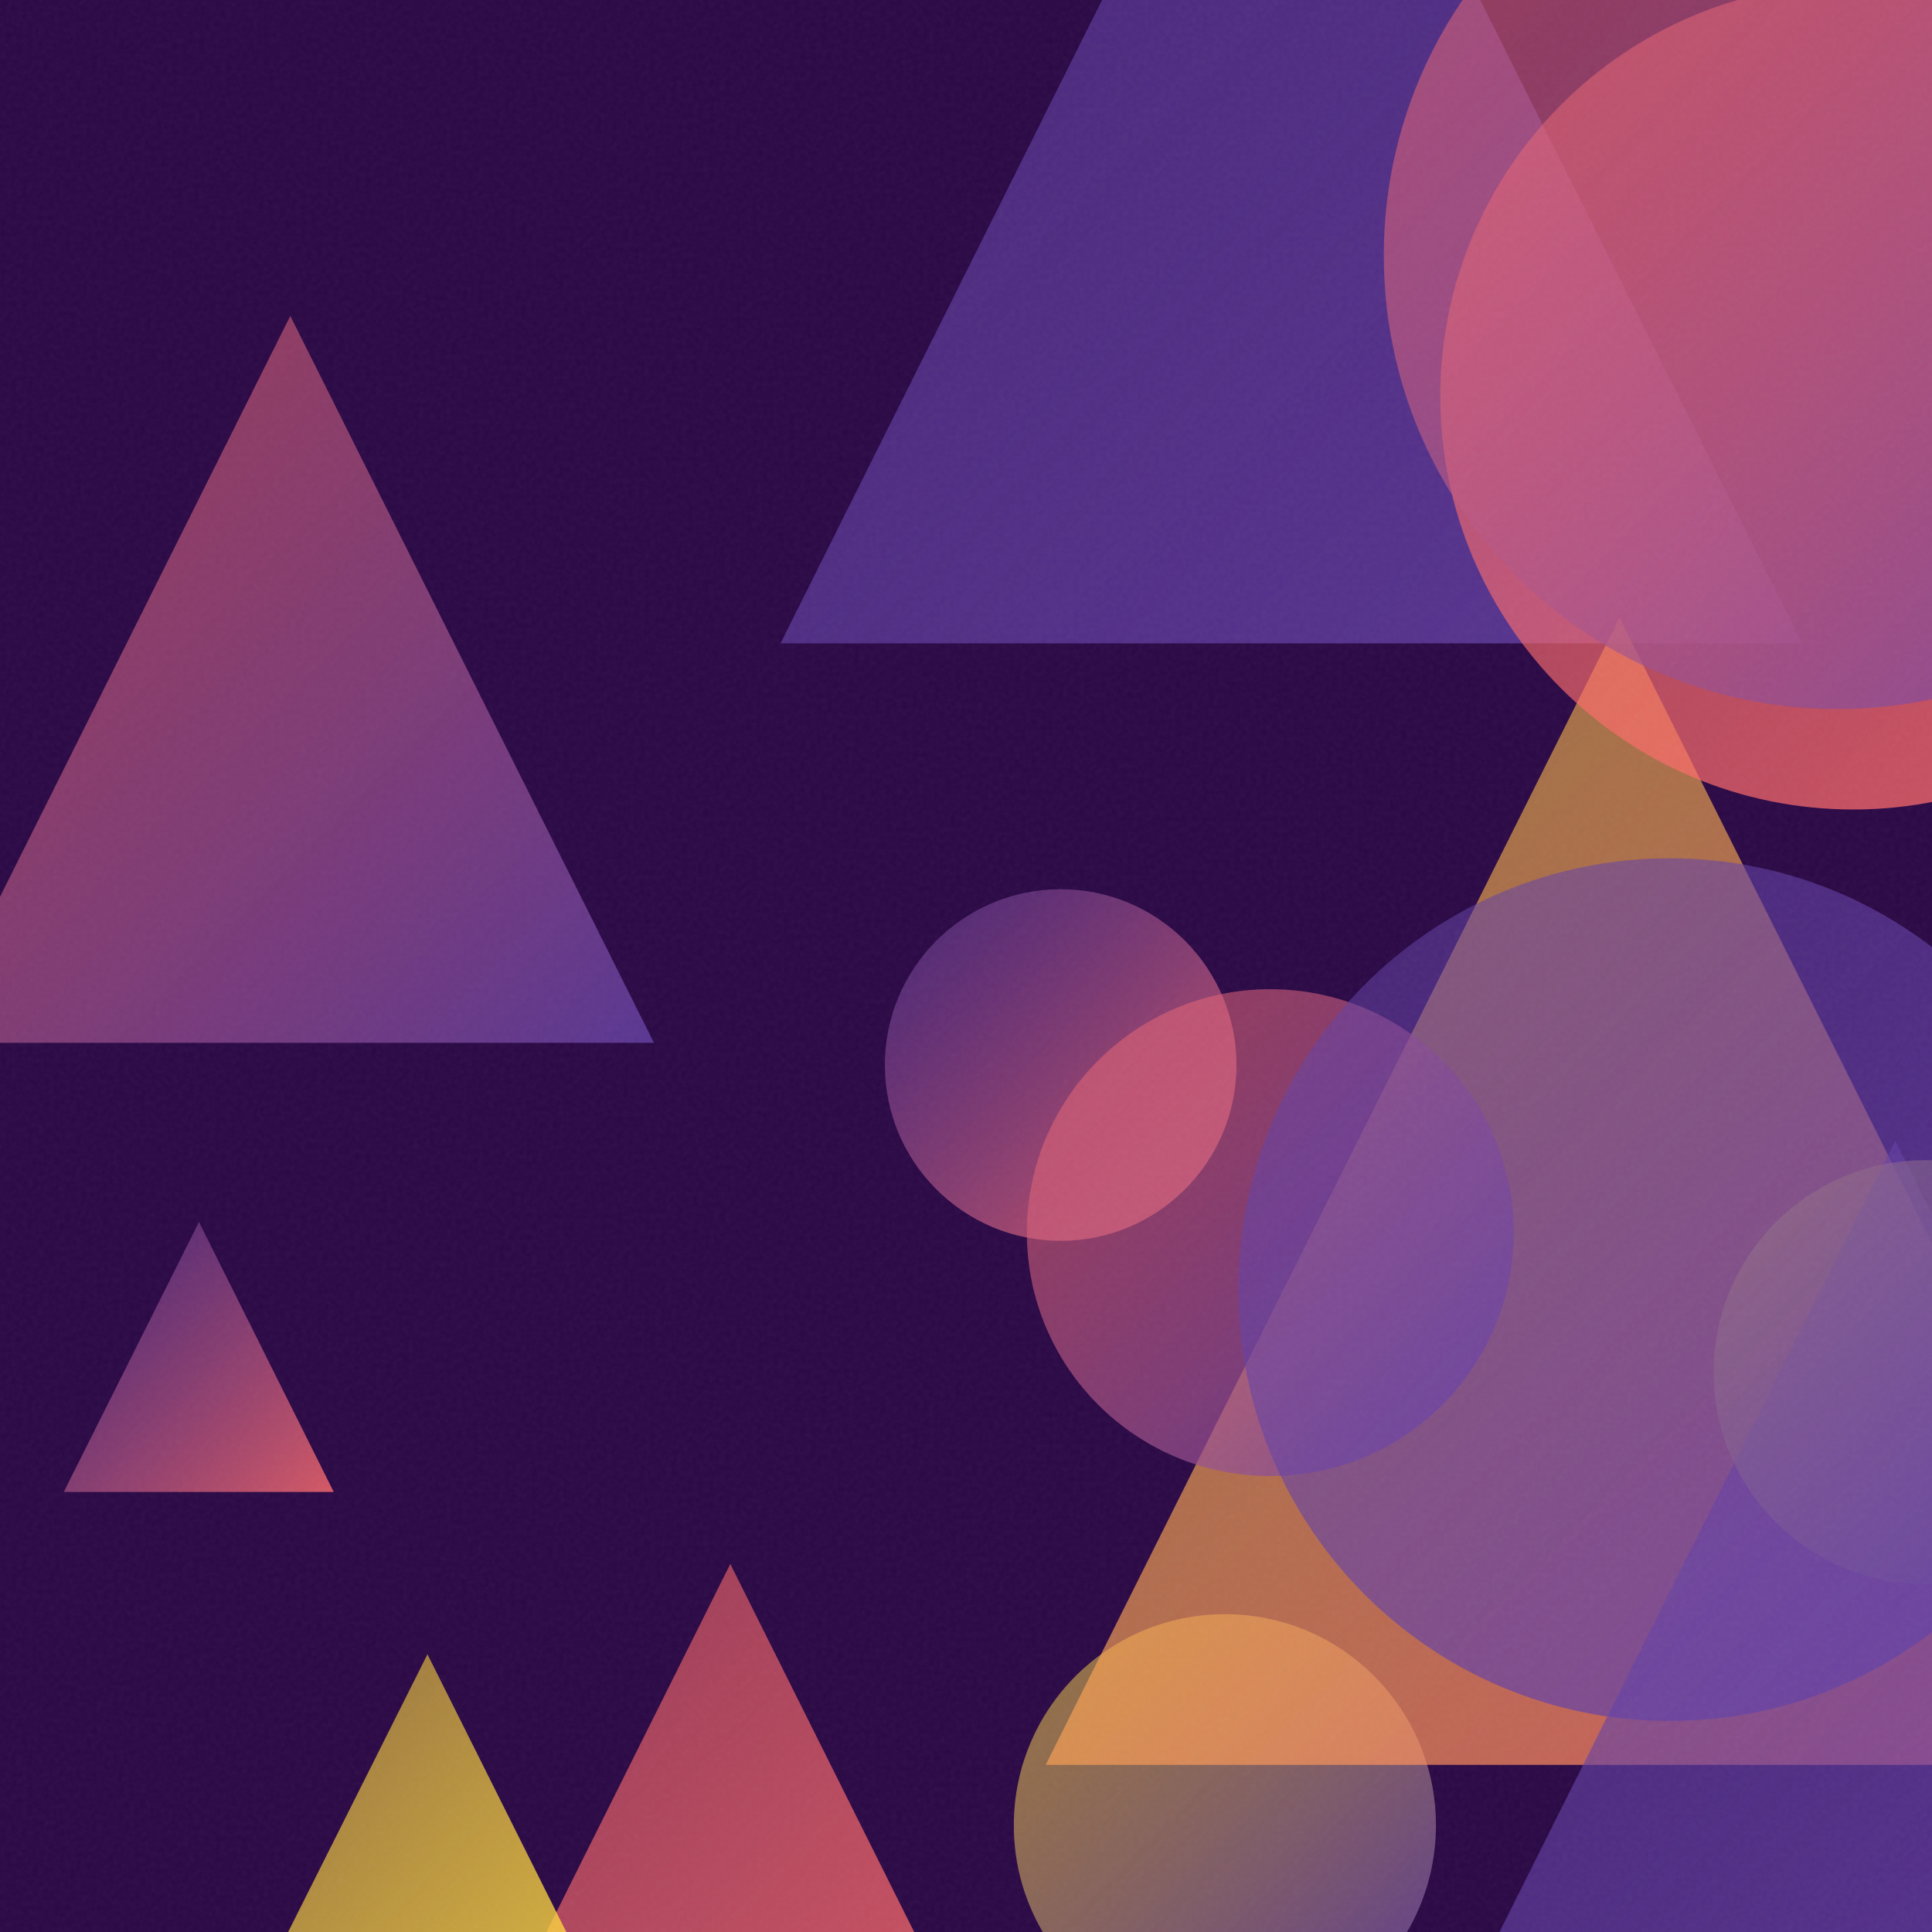
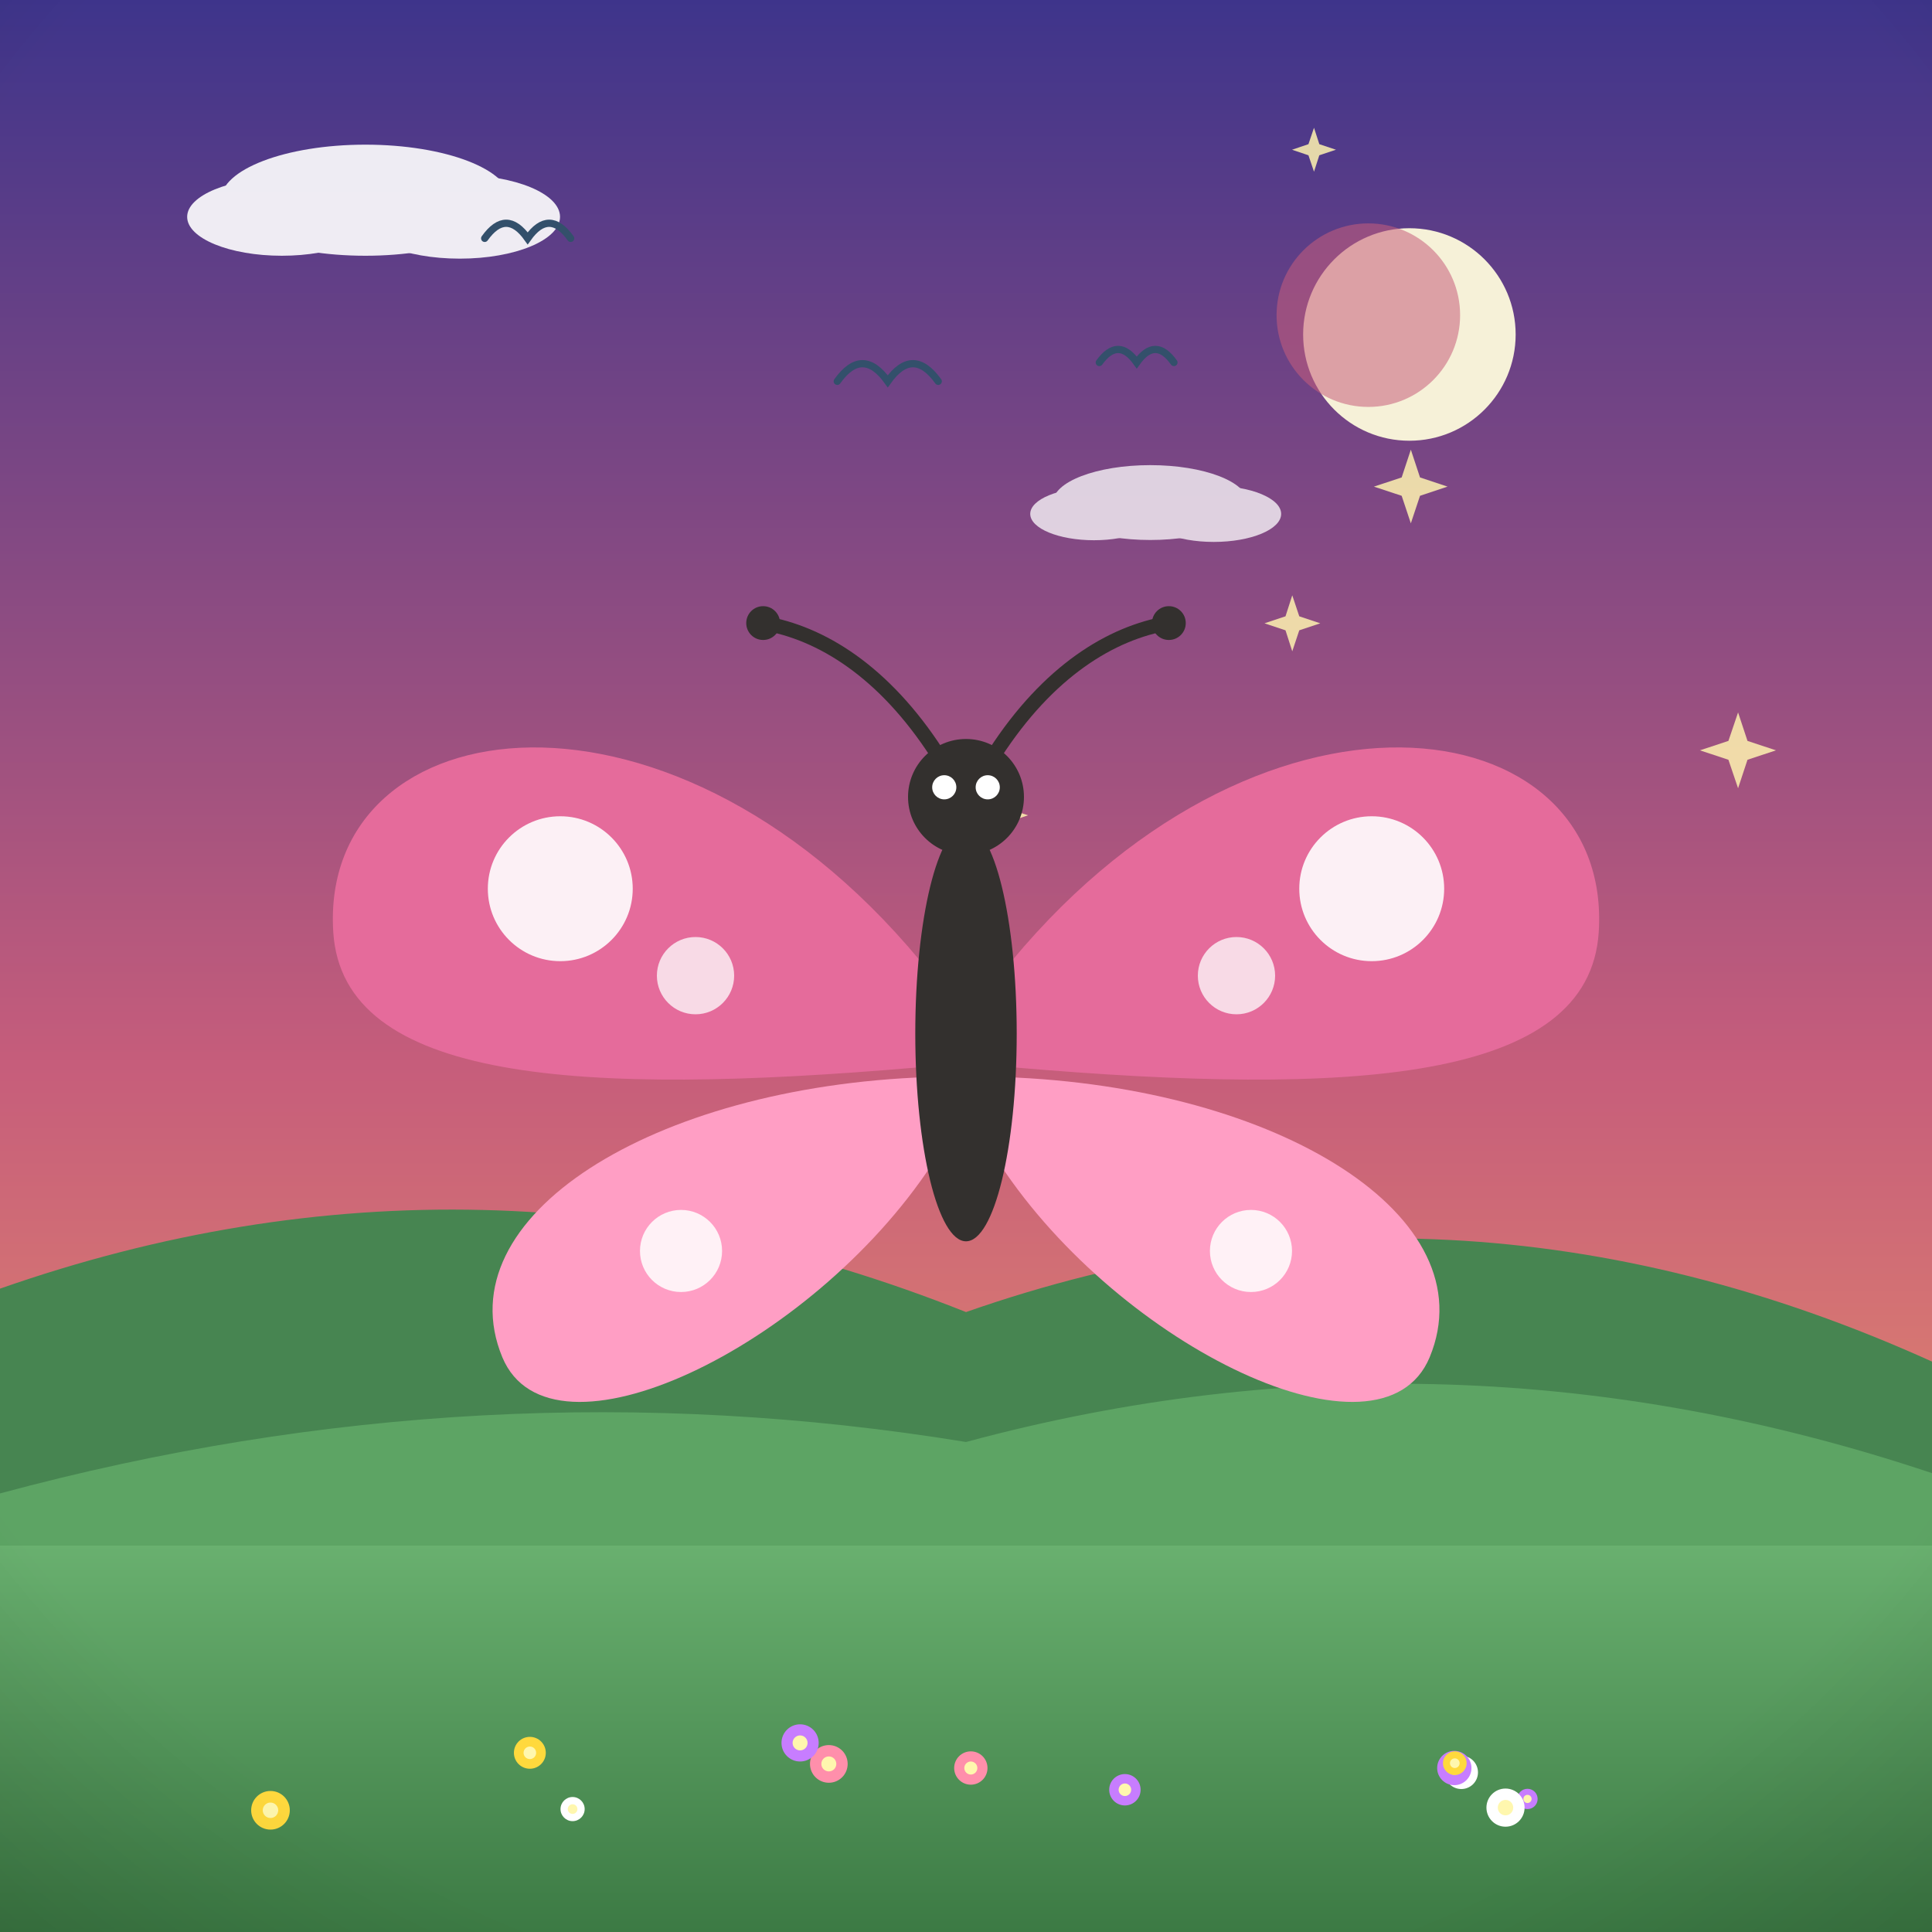
- <svg xmlns="http://www.w3.org/2000/svg" viewBox="0 0 400 400">
+ <svg xmlns="http://www.w3.org/2000/svg" viewBox="0 0 800 800">
  <defs>
-     <linearGradient id="g0" x1="13.2" y1="253.0" x2="69.1" y2="308.9" gradientUnits="userSpaceOnUse">
-       <stop offset="0" stop-color="#6441A5" stop-opacity="0.5" />
-       <stop offset="1" stop-color="#FF6B6B" stop-opacity="0.8" />
+     <linearGradient id="sky" x1="0" y1="0" x2="0" y2="1">
+       <stop offset="0" stop-color="#3d348b" />
+       <stop offset="0.55" stop-color="#c65d7b" />
+       <stop offset="1" stop-color="#f6a860" />
    </linearGradient>
-     <linearGradient id="g1" x1="209.9" y1="334.2" x2="297.3" y2="421.6" gradientUnits="userSpaceOnUse">
-       <stop offset="0" stop-color="#FFD93D" stop-opacity="0.5" />
-       <stop offset="1" stop-color="#6441A5" stop-opacity="0.8" />
+     <radialGradient id="sunG" cx="0.38" cy="0.35" r="0.9">
+       <stop offset="0" stop-color="#fff3b0" />
+       <stop offset="1" stop-color="#ffb703" />
+     </radialGradient>
+     <linearGradient id="ground" x1="0" y1="0" x2="0" y2="1">
+       <stop offset="0" stop-color="#69b06f" />
+       <stop offset="1" stop-color="#3c7a44" />
    </linearGradient>
-     <linearGradient id="g2" x1="92.7" y1="323.8" x2="209.7" y2="440.9" gradientUnits="userSpaceOnUse">
-       <stop offset="0" stop-color="#FF6B6B" stop-opacity="0.5" />
-       <stop offset="1" stop-color="#FF6B6B" stop-opacity="0.8" />
+     <linearGradient id="sea" x1="0" y1="0" x2="0" y2="1">
+       <stop offset="0" stop-color="#3d9bc4" />
+       <stop offset="1" stop-color="#1668a0" />
    </linearGradient>
-     <linearGradient id="g3" x1="161.6" y1="-78.3" x2="373.1" y2="133.2" gradientUnits="userSpaceOnUse">
-       <stop offset="0" stop-color="#6441A5" stop-opacity="0.5" />
-       <stop offset="1" stop-color="#6441A5" stop-opacity="0.8" />
+     <linearGradient id="shade" x1="0" y1="0" x2="0" y2="1">
+       <stop offset="0" stop-color="#ffffff" stop-opacity="0.20" />
+       <stop offset="0.5" stop-color="#ffffff" stop-opacity="0" />
+       <stop offset="1" stop-color="#000000" stop-opacity="0.16" />
    </linearGradient>
-     <linearGradient id="g4" x1="216.5" y1="127.9" x2="454.0" y2="365.4" gradientUnits="userSpaceOnUse">
-       <stop offset="0" stop-color="#FFD93D" stop-opacity="0.5" />
-       <stop offset="1" stop-color="#FF6B6B" stop-opacity="0.8" />
-     </linearGradient>
-     <linearGradient id="g5" x1="57.6" y1="342.5" x2="119.3" y2="404.1" gradientUnits="userSpaceOnUse">
-       <stop offset="0" stop-color="#FFD93D" stop-opacity="0.5" />
-       <stop offset="1" stop-color="#FFD93D" stop-opacity="0.8" />
-     </linearGradient>
-     <linearGradient id="g6" x1="-15.1" y1="65.4" x2="135.4" y2="215.9" gradientUnits="userSpaceOnUse">
-       <stop offset="0" stop-color="#FF6B6B" stop-opacity="0.5" />
-       <stop offset="1" stop-color="#6441A5" stop-opacity="0.8" />
-     </linearGradient>
-     <linearGradient id="g7" x1="298.2" y1="-3.4" x2="469.1" y2="167.5" gradientUnits="userSpaceOnUse">
-       <stop offset="0" stop-color="#FF6B6B" stop-opacity="0.5" />
-       <stop offset="1" stop-color="#FF6B6B" stop-opacity="0.8" />
-     </linearGradient>
-     <linearGradient id="g8" x1="297.6" y1="236.2" x2="487.1" y2="425.7" gradientUnits="userSpaceOnUse">
-       <stop offset="0" stop-color="#6441A5" stop-opacity="0.5" />
-       <stop offset="1" stop-color="#6441A5" stop-opacity="0.8" />
-     </linearGradient>
-     <linearGradient id="g9" x1="183.2" y1="184.1" x2="256.0" y2="256.9" gradientUnits="userSpaceOnUse">
-       <stop offset="0" stop-color="#6441A5" stop-opacity="0.5" />
-       <stop offset="1" stop-color="#FF6B6B" stop-opacity="0.8" />
-     </linearGradient>
-     <linearGradient id="g10" x1="354.8" y1="240.3" x2="442.5" y2="328.0" gradientUnits="userSpaceOnUse">
-       <stop offset="0" stop-color="#FFD93D" stop-opacity="0.5" />
-       <stop offset="1" stop-color="#6441A5" stop-opacity="0.8" />
-     </linearGradient>
-     <linearGradient id="g11" x1="212.6" y1="204.8" x2="313.3" y2="305.6" gradientUnits="userSpaceOnUse">
-       <stop offset="0" stop-color="#FF6B6B" stop-opacity="0.5" />
-       <stop offset="1" stop-color="#6441A5" stop-opacity="0.8" />
-     </linearGradient>
-     <linearGradient id="g12" x1="256.5" y1="177.7" x2="435.0" y2="356.3" gradientUnits="userSpaceOnUse">
-       <stop offset="0" stop-color="#6441A5" stop-opacity="0.5" />
-       <stop offset="1" stop-color="#6441A5" stop-opacity="0.8" />
-     </linearGradient>
-     <linearGradient id="g13" x1="286.5" y1="-41.0" x2="474.3" y2="146.8" gradientUnits="userSpaceOnUse">
-       <stop offset="0" stop-color="#FF6B6B" stop-opacity="0.5" />
-       <stop offset="1" stop-color="#6441A5" stop-opacity="0.8" />
-     </linearGradient>
-     <filter id="n">
-       <feTurbulence type="fractalNoise" baseFrequency="0.9" numOctaves="2" stitchTiles="stitch" />
-       <feColorMatrix type="saturate" values="0" />
-     </filter>
+     <radialGradient id="vig" cx="0.5" cy="0.42" r="0.85">
+       <stop offset="0.72" stop-color="#000000" stop-opacity="0" />
+       <stop offset="1" stop-color="#000000" stop-opacity="0.20" />
+     </radialGradient>
  </defs>
-   <rect width="400" height="400" fill="#2a0845" />
-   <path d="M 41.2 253.0 L 69.1 308.9 L 13.2 308.9 Z" fill="url(#g0)" />
-   <circle cx="253.6" cy="377.9" r="43.7" fill="url(#g1)" />
-   <path d="M 151.2 323.8 L 209.7 440.9 L 92.7 440.9 Z" fill="url(#g2)" />
-   <path d="M 267.3 -78.3 L 373.1 133.2 L 161.6 133.2 Z" fill="url(#g3)" />
-   <path d="M 335.3 127.9 L 454.0 365.4 L 216.5 365.4 Z" fill="url(#g4)" />
-   <path d="M 88.5 342.5 L 119.3 404.1 L 57.6 404.1 Z" fill="url(#g5)" />
-   <path d="M 60.1 65.4 L 135.4 215.9 L -15.1 215.9 Z" fill="url(#g6)" />
-   <circle cx="383.7" cy="82.1" r="85.5" fill="url(#g7)" />
-   <path d="M 392.4 236.2 L 487.1 425.7 L 297.6 425.7 Z" fill="url(#g8)" />
-   <circle cx="219.6" cy="220.5" r="36.4" fill="url(#g9)" />
-   <circle cx="398.7" cy="284.1" r="43.9" fill="url(#g10)" />
-   <circle cx="263.0" cy="255.2" r="50.4" fill="url(#g11)" />
-   <circle cx="345.7" cy="267.0" r="89.3" fill="url(#g12)" />
-   <circle cx="380.4" cy="52.9" r="93.9" fill="url(#g13)" />
-   <rect width="400" height="400" filter="url(#n)" opacity="0.05" />
+   <rect width="800" height="800" fill="url(#sky)" />
+   <circle cx="583.6" cy="138.5" r="44" fill="#f6f1d8" />
+   <circle cx="566.6" cy="130.5" r="38" fill="#c65d7b" opacity="0.55" />
+   <g fill="#ffffff" opacity="0.9">
+     <ellipse cx="151.3" cy="82.9" rx="59.9" ry="23" />
+     <ellipse cx="116.7" cy="89.8" rx="39.2" ry="16.1" />
+     <ellipse cx="190.4" cy="89.8" rx="41.5" ry="17.3" />
+   </g>
+   <g fill="#ffffff" opacity="0.75">
+     <ellipse cx="476.3" cy="208.1" rx="40.3" ry="15.5" />
+     <ellipse cx="453" cy="212.8" rx="26.4" ry="10.9" />
+     <ellipse cx="502.6" cy="212.8" rx="27.9" ry="11.6" />
+   </g>
+   <path d="M0 684 L0 533.6 Q 200 463.6 400 543.3 Q 600 473.3 800 563.8 L800 684 Z" fill="#478551" />
+   <path d="M0 730 L0 618.4 Q 200 564.4 400 597.1 Q 600 543.1 800 610 L800 730 Z" fill="#5da464" />
+   <rect y="640" width="800" height="160" fill="url(#ground)" />
+   <path d="M 200.7 98.7 Q 209.6 86.2 218.5 98.7 Q 227.4 86.2 236.3 98.7" fill="none" stroke="#33506b" stroke-width="3" stroke-linecap="round" />
+   <path d="M 346.7 157.9 Q 357.1 143.3 367.6 157.9 Q 378 143.3 388.5 157.9" fill="none" stroke="#33506b" stroke-width="3" stroke-linecap="round" />
+   <path d="M 455.2 150.1 Q 463 139.3 470.7 150.1 Q 478.4 139.3 486.1 150.1" fill="none" stroke="#33506b" stroke-width="3" stroke-linecap="round" />
+   <path d="M 719.7 295 L 723.6 306.8 L 735.4 310.7 L 723.6 314.6 L 719.7 326.4 L 715.7 314.6 L 703.9 310.7 L 715.7 306.8 Z" fill="#fff3b0" opacity="0.85" />
+   <path d="M 544.1 52.9 L 546.3 59.7 L 553.2 62 L 546.3 64.3 L 544.1 71.1 L 541.8 64.3 L 535 62 L 541.8 59.7 Z" fill="#fff3b0" opacity="0.85" />
+   <path d="M 217.7 326.4 L 220.8 335.5 L 229.9 338.6 L 220.8 341.6 L 217.7 350.8 L 214.6 341.6 L 205.5 338.6 L 214.6 335.5 Z" fill="#fff3b0" opacity="0.85" />
+   <path d="M 584.2 186.2 L 588 197.7 L 599.4 201.5 L 588 205.3 L 584.2 216.7 L 580.4 205.3 L 568.9 201.5 L 580.4 197.7 Z" fill="#fff3b0" opacity="0.85" />
+   <path d="M 413.8 325.8 L 416.8 334.7 L 425.7 337.6 L 416.8 340.6 L 413.8 349.5 L 410.9 340.6 L 402 337.6 L 410.9 334.7 Z" fill="#fff3b0" opacity="0.85" />
+   <path d="M 535.1 246.5 L 538 255.2 L 546.7 258.1 L 538 261 L 535.1 269.7 L 532.3 261 L 523.6 258.1 L 532.3 255.2 Z" fill="#fff3b0" opacity="0.85" />
+   <g transform="translate(400 0) scale(1 1) translate(-400 0)">
+     <g transform="translate(400 420) scale(1 1)">
+       <path d="M -14 -16 C -120 -150 -268 -128 -262 -34 C -258 28 -160 34 -20 22 Z" fill="#e56b9b" />
+       <path d="M -16 26 C -130 30 -216 84 -192 142 C -172 190 -64 138 -14 62 Z" fill="#ff9ec4" />
+       <circle cx="-168" cy="-52" r="30" fill="#ffffff" opacity="0.9" />
+       <circle cx="-112" cy="-16" r="16" fill="#ffffff" opacity="0.75" />
+       <circle cx="-118" cy="98" r="17" fill="#ffffff" opacity="0.85" />
+     </g>
+     <g transform="translate(400 420) scale(-1 1)">
+       <path d="M -14 -16 C -120 -150 -268 -128 -262 -34 C -258 28 -160 34 -20 22 Z" fill="#e56b9b" />
+       <path d="M -16 26 C -130 30 -216 84 -192 142 C -172 190 -64 138 -14 62 Z" fill="#ff9ec4" />
+       <circle cx="-168" cy="-52" r="30" fill="#ffffff" opacity="0.9" />
+       <circle cx="-112" cy="-16" r="16" fill="#ffffff" opacity="0.75" />
+       <circle cx="-118" cy="98" r="17" fill="#ffffff" opacity="0.85" />
+     </g>
+     <ellipse cx="400" cy="428" rx="21" ry="86" fill="#33302e" />
+     <circle cx="400" cy="330" r="24" fill="#33302e" />
+     <path d="M388 312 C 366 278 340 262 316 258 M412 312 C 434 278 460 262 484 258" stroke="#33302e" stroke-width="6" fill="none" stroke-linecap="round" />
+     <circle cx="316" cy="258" r="7" fill="#33302e" />
+     <circle cx="484" cy="258" r="7" fill="#33302e" />
+     <circle cx="391" cy="326" r="5" fill="#ffffff" />
+     <circle cx="409" cy="326" r="5" fill="#ffffff" />
+     <circle cx="237.1" cy="749.1" r="5" fill="#ffffff" />
+     <circle cx="237.1" cy="749.1" r="2" fill="#fff7ae" />
+     <circle cx="112" cy="749.6" r="8" fill="#ffd93d" />
+     <circle cx="112" cy="749.6" r="3.2" fill="#fff7ae" />
+     <circle cx="343.2" cy="730.4" r="7.8" fill="#ff8fab" />
+     <circle cx="343.2" cy="730.4" r="3.1" fill="#fff7ae" />
+     <circle cx="605.1" cy="733.9" r="6.9" fill="#ffffff" />
+     <circle cx="605.1" cy="733.9" r="2.7" fill="#fff7ae" />
+     <circle cx="602.2" cy="732.1" r="7.1" fill="#c77dff" />
+     <circle cx="602.2" cy="732.1" r="2.8" fill="#fff7ae" />
+     <circle cx="331.3" cy="721.7" r="7.7" fill="#c77dff" />
+     <circle cx="331.3" cy="721.7" r="3.1" fill="#fff7ae" />
+     <circle cx="632.5" cy="744.9" r="4.2" fill="#c77dff" />
+     <circle cx="632.5" cy="744.9" r="1.7" fill="#fff7ae" />
+     <circle cx="623.4" cy="748.5" r="7.9" fill="#ffffff" />
+     <circle cx="623.4" cy="748.5" r="3.2" fill="#fff7ae" />
+     <circle cx="602.4" cy="730.1" r="4.9" fill="#ffd93d" />
+     <circle cx="602.4" cy="730.1" r="2" fill="#fff7ae" />
+     <circle cx="465.8" cy="741.1" r="6.5" fill="#c77dff" />
+     <circle cx="465.8" cy="741.1" r="2.6" fill="#fff7ae" />
+     <circle cx="402" cy="732.1" r="6.9" fill="#ff8fab" />
+     <circle cx="402" cy="732.1" r="2.7" fill="#fff7ae" />
+     <circle cx="219.4" cy="725.8" r="6.6" fill="#ffd93d" />
+     <circle cx="219.4" cy="725.8" r="2.6" fill="#fff7ae" />
+   </g>
+   <rect width="800" height="800" fill="url(#vig)" />
</svg>
